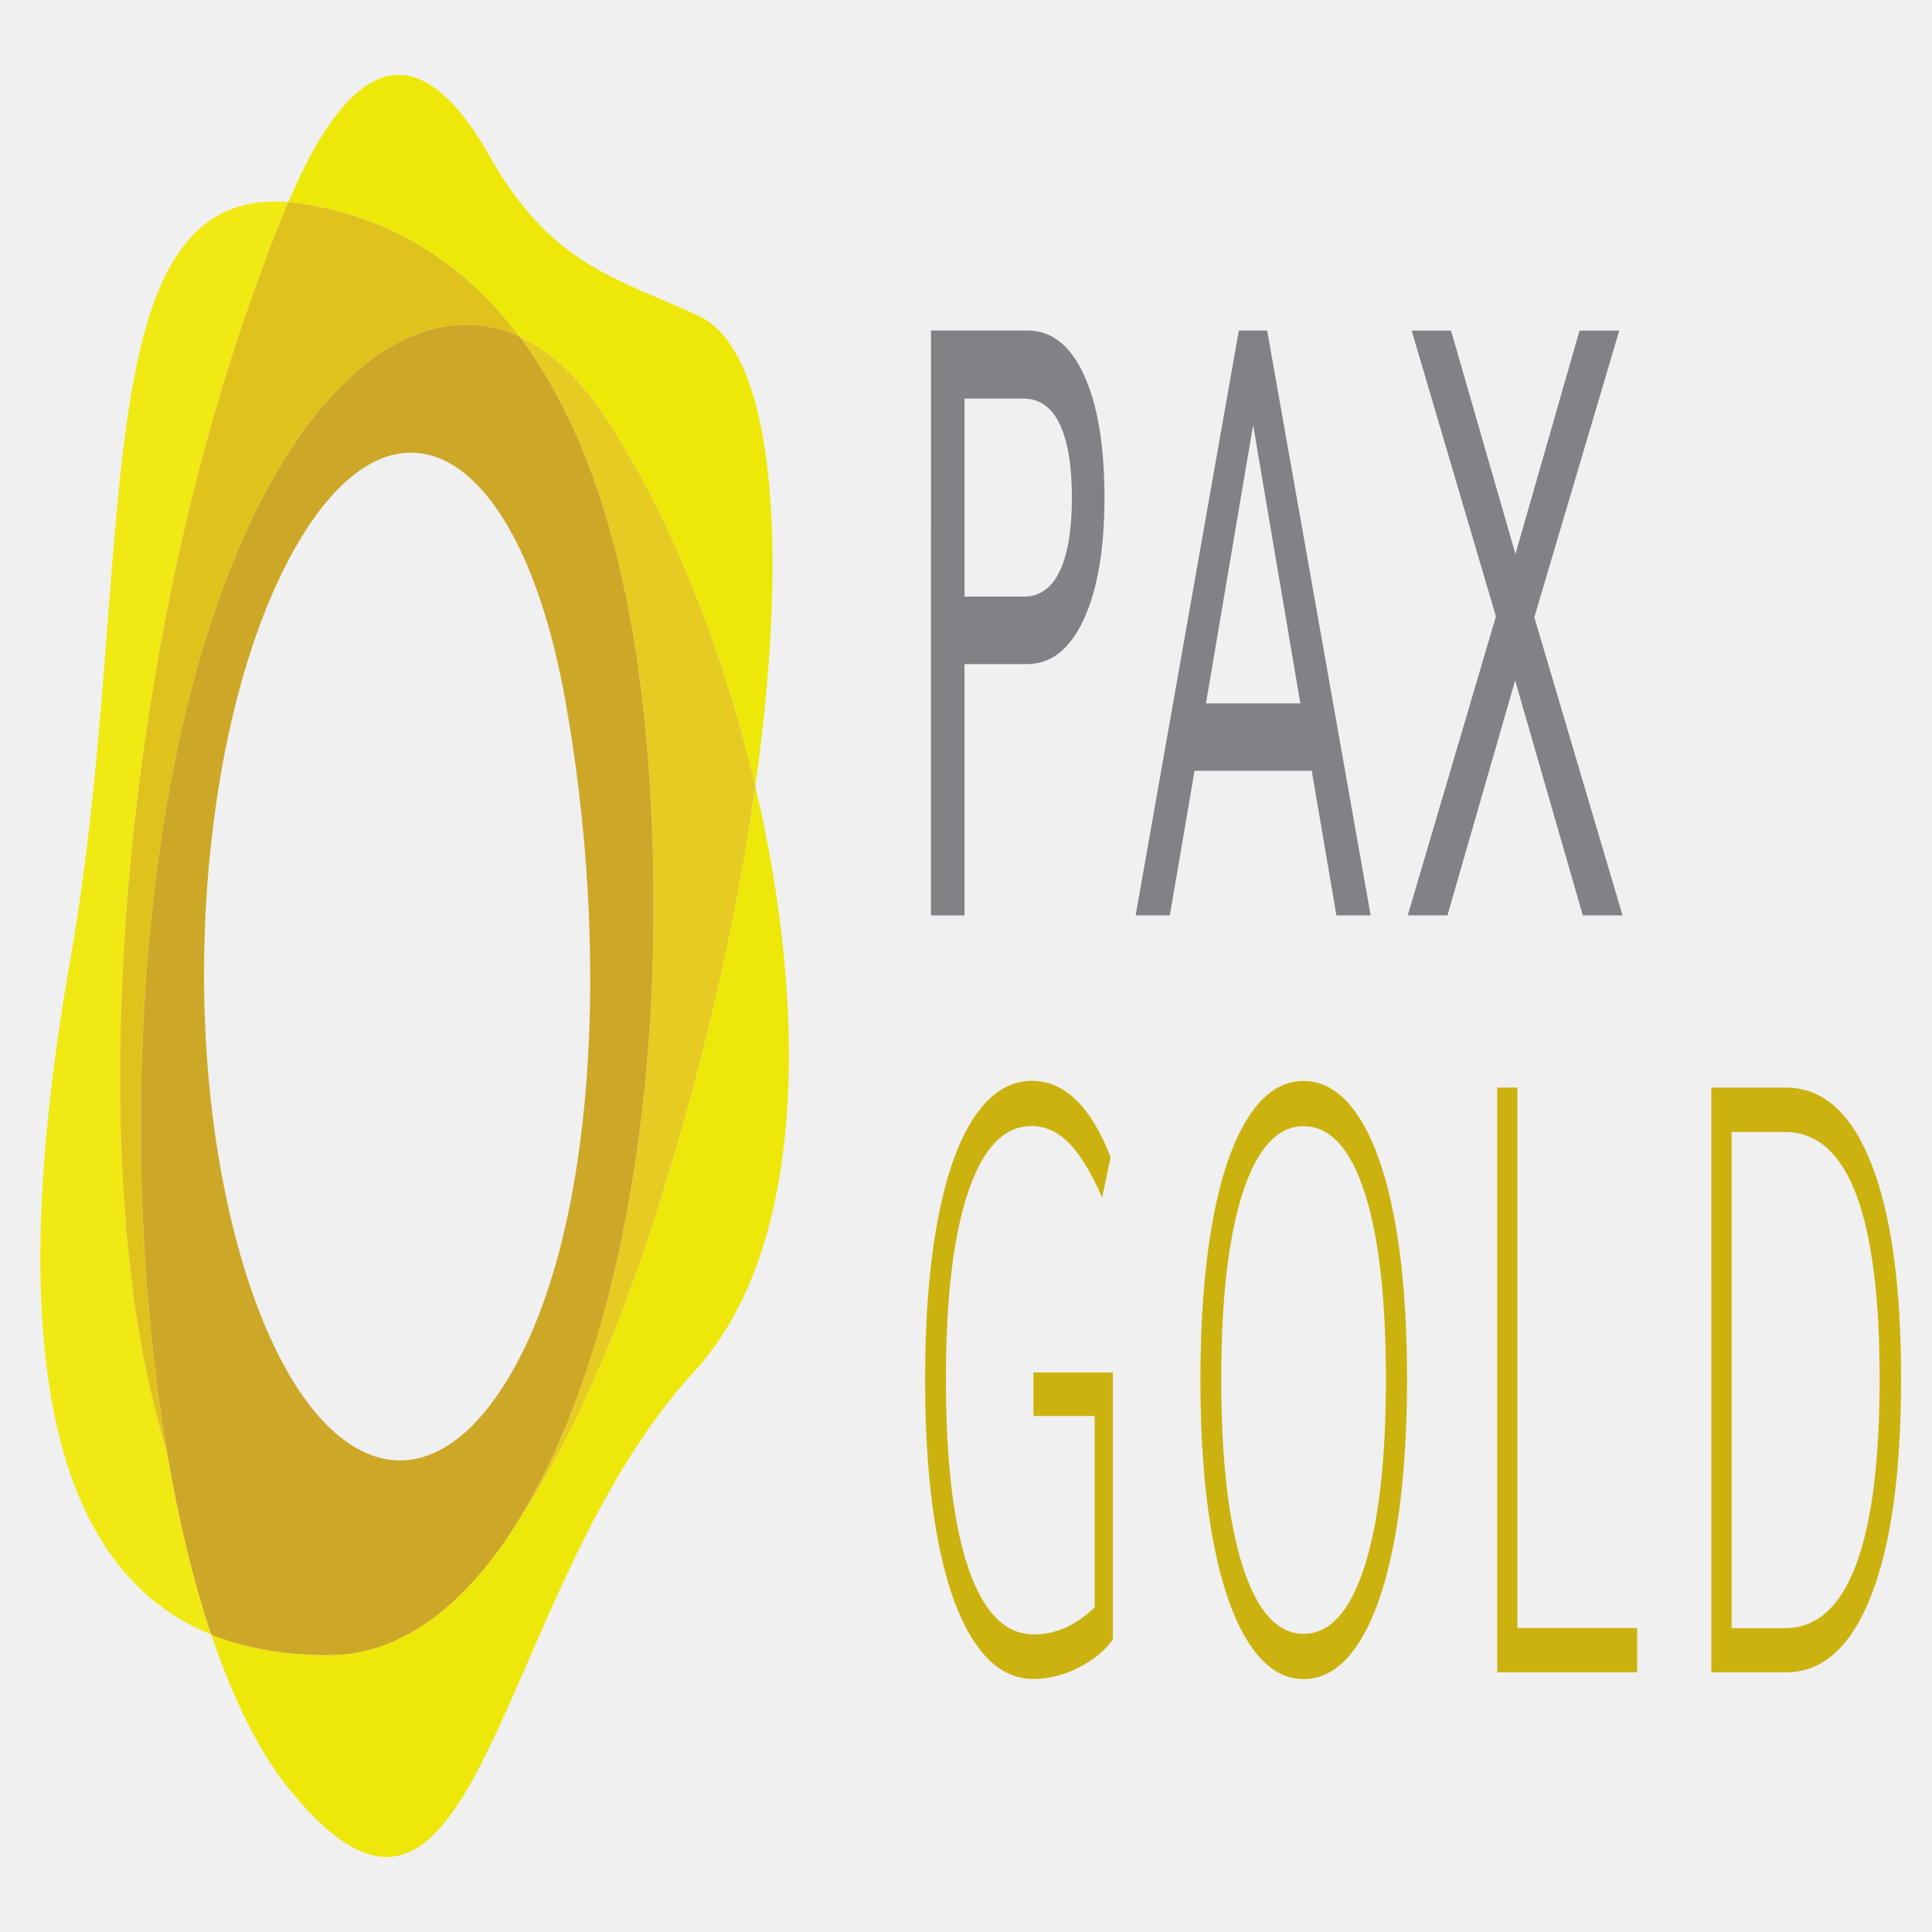
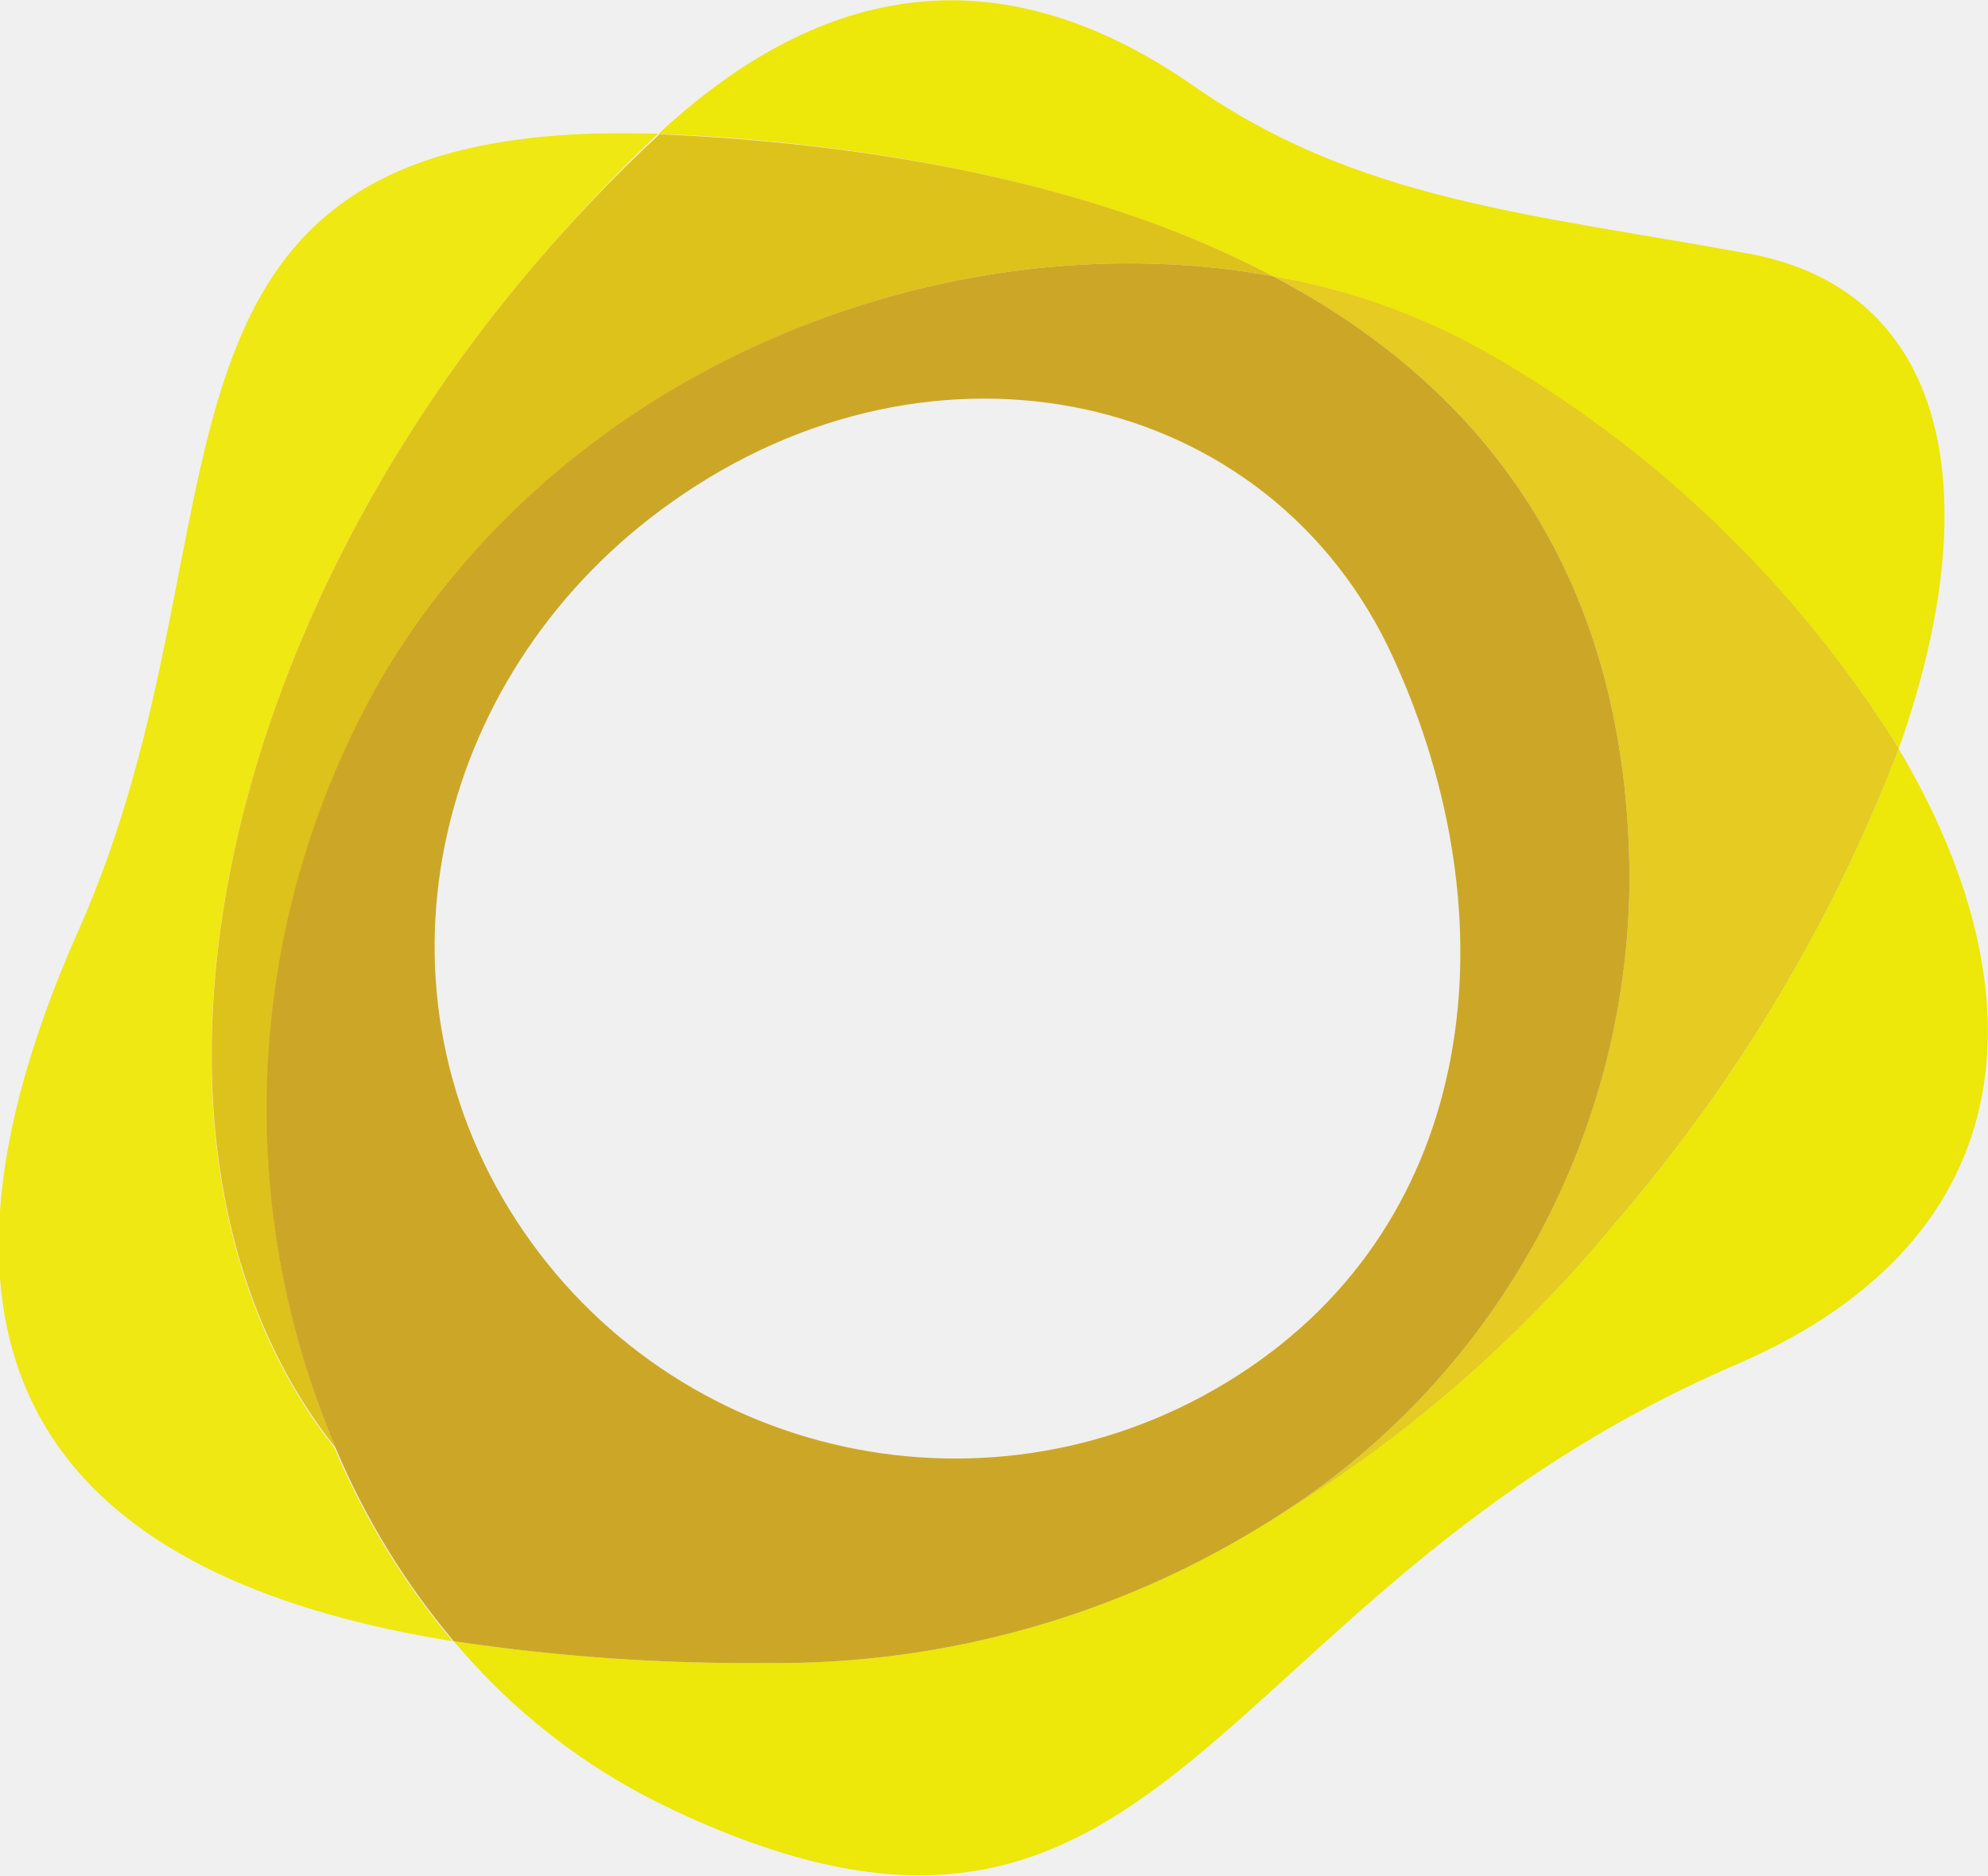
- <svg xmlns="http://www.w3.org/2000/svg" width="250" height="250">
-   <path fill="#f0e914" d="M32.145 39.73c1.855-5.292 3.542-9.796 5.152-13.578-27.258-2.218-19.324 47.52-28.203 98.059-10.227 58.2 1.203 80.39 18.238 87.3-2.363-7.03-4.289-15.077-5.758-23.765-11.039-35.101-6.597-99.039 10.57-148.016" />
-   <path fill="#ede80a" d="M97.734 101.727c-2.535 18.035-7.191 38.257-13.77 58.175-5.124 15.52-10.827 27.735-16.718 36.586-6.805 11.121-15.246 17.684-24.68 17.684-5.277 0-10.472-.734-15.23-2.676 2.812 8.371 6.23 15.309 10.2 20.16 24.644 30.074 26.198-25.8 52.269-54.152 14.644-15.918 14.699-47.035 7.93-75.777" />
-   <path fill="#eee809" d="M67.242 43.582c3.633 1.672 7.086 4.691 10.172 9.09 8.277 11.816 15.813 29.902 20.324 49.055 4.438-31.559 2.375-56.368-7.34-60.86-10.675-4.93-19.02-6.508-27.039-20.652C53.484 2.8 44.824 8.547 37.31 26.152c.53.04 1.07.106 1.632.188 10.414 1.55 20.36 6.668 28.301 17.242" />
-   <path fill="#dfc31c" d="M32.145 39.73c-17.168 48.977-21.61 112.915-10.57 148.016-4.958-29.383-4.614-66.035 2.378-95.281 9.305-38.953 27.969-55.942 43.29-48.871C59.3 33.008 49.354 27.902 38.932 26.34a32.618 32.618 0 0 0-1.628-.188c-1.618 3.782-3.305 8.285-5.16 13.578" />
-   <path fill="#e6cb23" d="M77.41 52.684c-3.09-4.41-6.535-7.418-10.176-9.09 10.457 13.93 17.41 37.32 17.329 74.59-.067 32.336-6.688 60.914-17.317 78.304 5.883-8.851 11.594-21.066 16.719-36.586 6.582-19.918 11.238-40.14 13.77-58.175-4.508-19.141-12.047-37.239-20.325-49.043" />
-   <path fill="#cda727" d="M67.242 43.582c-15.32-7.043-33.984 9.93-43.289 48.883-6.992 29.262-7.336 65.898-2.371 95.281 1.465 8.688 3.395 16.734 5.754 23.766 4.758 1.925 9.953 2.66 15.23 2.66 9.438 0 17.88-6.563 24.68-17.684 10.633-17.39 17.254-45.968 17.317-78.304.085-37.282-6.872-60.672-17.32-74.602m-1.723 135.18c-11.797 19.14-27.532 10.601-35.149-19.075-7.613-29.675-3.844-67.878 7.586-88.382 12.777-22.926 29.168-13.887 35.148 19.074 5.825 32.137 4.215 69.254-7.585 88.383" />
-   <g fill="#cbb20f">
-     <path d="M144.004 177.625v34.543c-1.098 1.48-2.594 2.71-4.508 3.66-1.91.95-3.832 1.43-5.766 1.43-2.917 0-5.433-1.535-7.535-4.625-2.105-3.086-3.715-7.524-4.824-13.34-1.11-5.8-1.664-12.75-1.664-20.84 0-8.004.555-14.918 1.664-20.73 1.106-5.817 2.7-10.239 4.781-13.286 2.075-3.05 4.532-4.574 7.371-4.574 4.239 0 7.637 3.301 10.188 9.88l-1.094 5.214c-1.43-3.262-2.87-5.617-4.316-7.074-1.446-1.457-3.051-2.176-4.824-2.176-3.54 0-6.266 2.832-8.188 8.5-1.922 5.668-2.887 13.754-2.887 24.234 0 10.707.973 18.887 2.93 24.555 1.95 5.668 4.766 8.5 8.441 8.5 2.832 0 5.461-1.176 7.875-3.5v-24.77h-7.918v-5.628h10.274zM161.586 212.594c-2.008-3.114-3.555-7.578-4.633-13.395-1.082-5.8-1.621-12.683-1.621-20.625 0-7.937.535-14.808 1.598-20.625 1.066-5.812 2.605-10.277 4.613-13.394 2.008-3.114 4.387-4.676 7.14-4.676s5.137 1.562 7.16 4.676c2.024 3.117 3.563 7.566 4.634 13.34 1.062 5.777 1.597 12.632 1.597 20.574 0 7.937-.539 14.824-1.617 20.68-1.082 5.84-2.629 10.331-4.637 13.445-2.007 3.113-4.382 4.68-7.136 4.68-2.723 0-5.09-1.567-7.098-4.68zm14.95-9.785c1.866-5.735 2.8-13.848 2.8-24.34s-.926-18.567-2.777-24.235c-1.856-5.668-4.48-8.504-7.875-8.504-3.368 0-5.993 2.848-7.856 8.555-1.867 5.711-2.8 13.77-2.8 24.184s.933 18.511 2.8 24.285c1.863 5.777 4.488 8.664 7.856 8.664 3.367 0 5.988-2.86 7.851-8.61zM193.742 216.418v-75.684h2.61v69.934h15.496v5.734h-18.106zM221.45 140.734h9.644c4.773 0 8.453 3.262 11.031 9.786 2.586 6.52 3.875 15.84 3.875 27.949 0 12.125-1.297 21.465-3.895 28.054-2.597 6.594-6.265 9.88-11.011 9.88h-9.645zm9.519 69.95c4.07 0 7.133-2.715 9.18-8.13 2.05-5.425 3.074-13.445 3.074-24.074 0-21.332-4.086-32-12.254-32h-6.906v64.204zm0 0" />
+ <svg xmlns="http://www.w3.org/2000/svg" id="Layer_1" data-name="Layer 1" viewBox="0 0 71.98 67.9">
+   <defs>
+     <mask id="mask" x="0" y="4.82" width="23.84" height="54.6" maskUnits="userSpaceOnUse">
+       <g id="mask-2">
+         <polygon id="path-1" points="0 4.82 23.84 4.82 23.84 59.42 0 59.42 0 4.82" style="fill:#fff;fill-rule:evenodd" />
+       </g>
+     </mask>
+   </defs>
+   <g id="Group-3">
+     <g id="Fill-1-Clipped">
+       <g style="mask:url(#mask)">
+         <path id="Fill-1" d="M20,8.84c1.37-1.56,2.63-2.88,3.83-4-20.26-.65-14.36,14-21,28.87-7.6,17.14.9,23.67,13.56,25.71a27.56,27.56,0,0,1-4.28-7C3.94,42.09,7.25,23.26,20,8.84" style="fill:#efe812" />
+       </g>
+     </g>
  </g>
-   <path fill="#808285" d="M120.469 42.766h12.469c3.144 0 5.59 1.937 7.347 5.8 1.754 3.864 2.633 9.13 2.633 15.79 0 6.656-.89 11.921-2.676 15.785-1.781 3.863-4.219 5.789-7.304 5.789h-8.13v32.52h-4.34zm11.957 34.449c2.078 0 3.644-1.098 4.699-3.305 1.055-2.203 1.578-5.387 1.578-9.57 0-4.102-.523-7.258-1.578-9.465-1.055-2.191-2.617-3.3-4.7-3.3h-7.616v25.624h7.617zM172.934 118.45l-3.196-18.712h-15.164l-3.199 18.711h-4.422l13.352-75.683h3.664l13.394 75.683zM156.05 91.02h12.215l-6.11-36.024zM198.54 79.871l11.413 38.578h-5.137l-8.757-30.394-8.762 30.394h-5.137l11.414-38.683-10.906-36.985h5.094l8.336 28.91 8.293-28.91h5.14zm0 0" />
+   <path id="Fill-4" d="M68.75,27.1A57.87,57.87,0,0,1,58.52,44.23,49.09,49.09,0,0,1,46.09,55a33.56,33.56,0,0,1-18.34,5.21,72.2,72.2,0,0,1-11.32-.79A23.14,23.14,0,0,0,24,65.35c18.32,8.86,19.47-7.59,38.85-15.94,10.88-4.69,10.92-13.85,5.89-22.31" style="fill:#ede70a" />
+   <path id="Fill-6" d="M46.09,10a24.07,24.07,0,0,1,7.56,2.68A42.17,42.17,0,0,1,68.75,27.1c3.3-9.3,1.76-16.6-5.45-17.92C55.36,7.73,49.16,7.26,43.2,3.1,35.86-2,29.42-.34,23.84,4.85l1.21.05c7.74.46,15.14,2,21,5.08" style="fill:#ede70a" />
+   <path id="Fill-8" d="M20,8.84C7.25,23.26,3.94,42.09,12.15,52.42a31.36,31.36,0,0,1,1.77-28C20.83,12.9,34.7,7.9,46.09,10c-5.9-3.12-13.3-4.62-21-5.08l-1.21-.06C22.64,6,21.38,7.28,20,8.84" style="fill:#dec21c" />
+   <path id="Fill-10" d="M53.65,12.66A24.07,24.07,0,0,0,46.09,10C53.85,14.08,59,21,59,31.94A27.53,27.53,0,0,1,46.09,55,48.89,48.89,0,0,0,58.52,44.23,57.87,57.87,0,0,0,68.75,27.1a42.17,42.17,0,0,0-15.1-14.44" style="fill:#e5cb22" />
+   <path id="Fill-12" d="M46.09,10C34.7,7.9,20.83,12.9,13.92,24.37a31.33,31.33,0,0,0-1.77,28.05,27.28,27.28,0,0,0,4.28,7,72.2,72.2,0,0,0,11.32.79A33.56,33.56,0,0,0,46.09,55,27.52,27.52,0,0,0,59,31.94C59,21,53.85,14.08,46.09,10m-1.28,39.8a18.94,18.94,0,0,1-26.12-5.62c-5.66-8.73-2.86-20,5.63-26,9.5-6.75,21.68-4.09,26.12,5.62,4.33,9.46,3.14,20.39-5.63,26" style="fill:#cca727" />
</svg>
